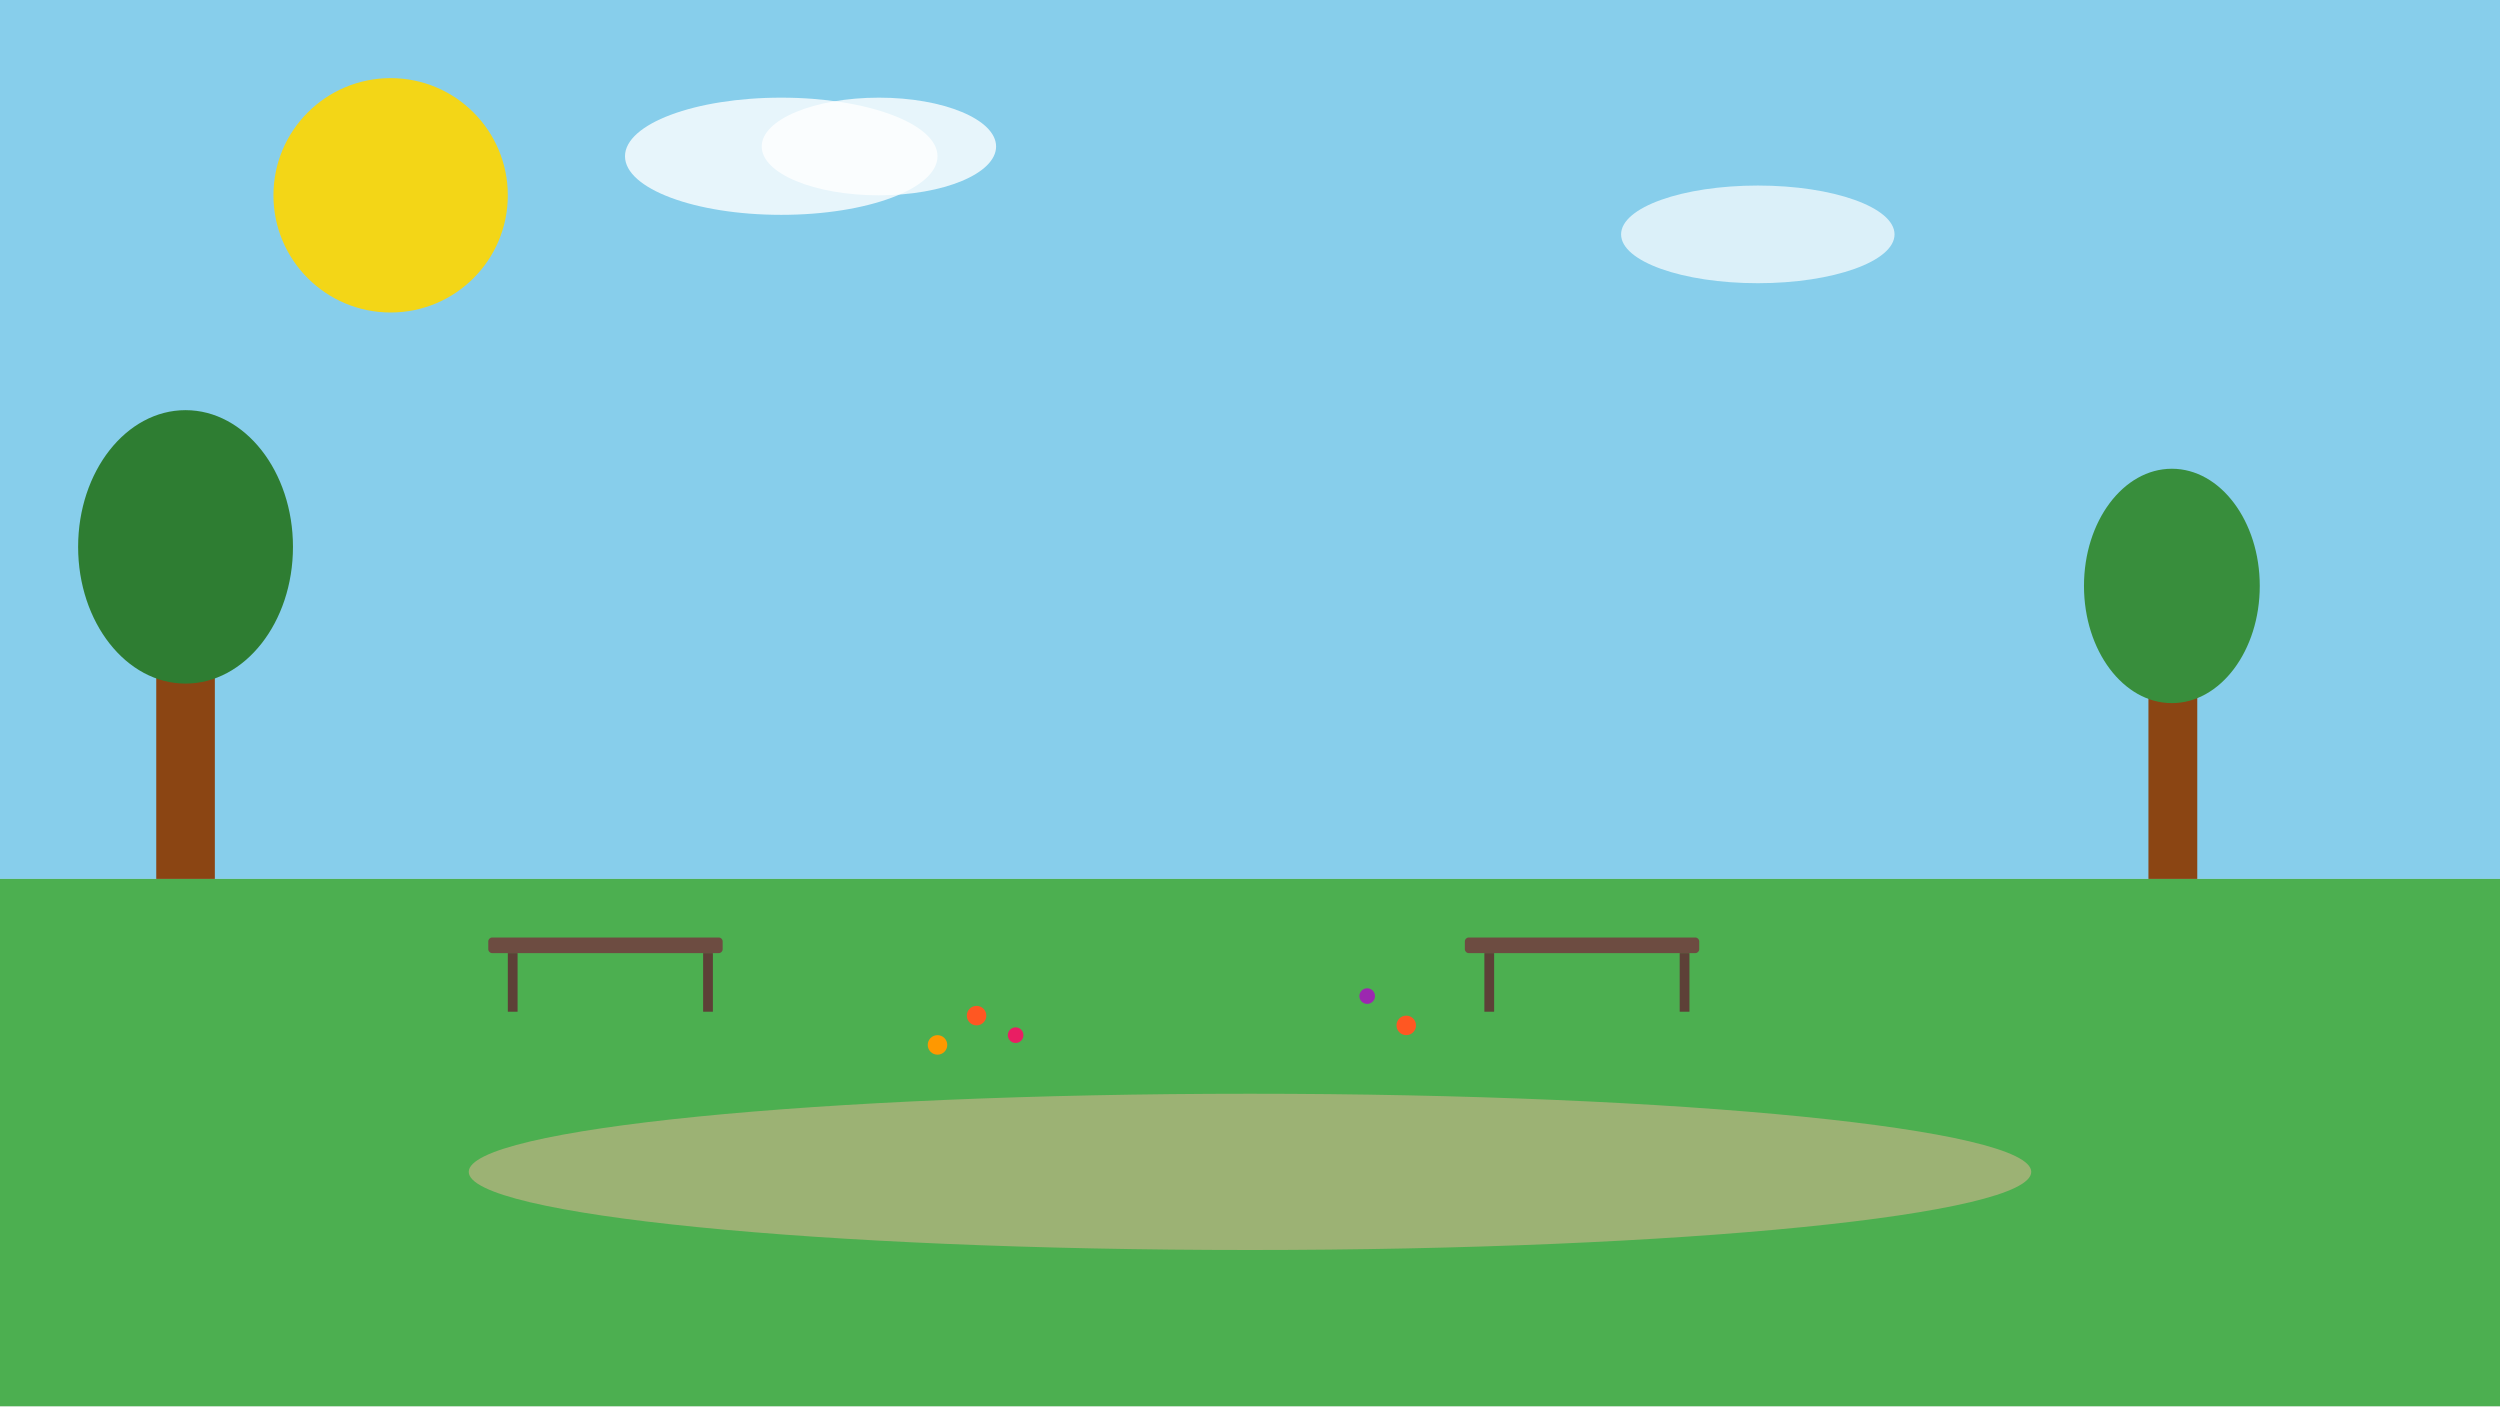
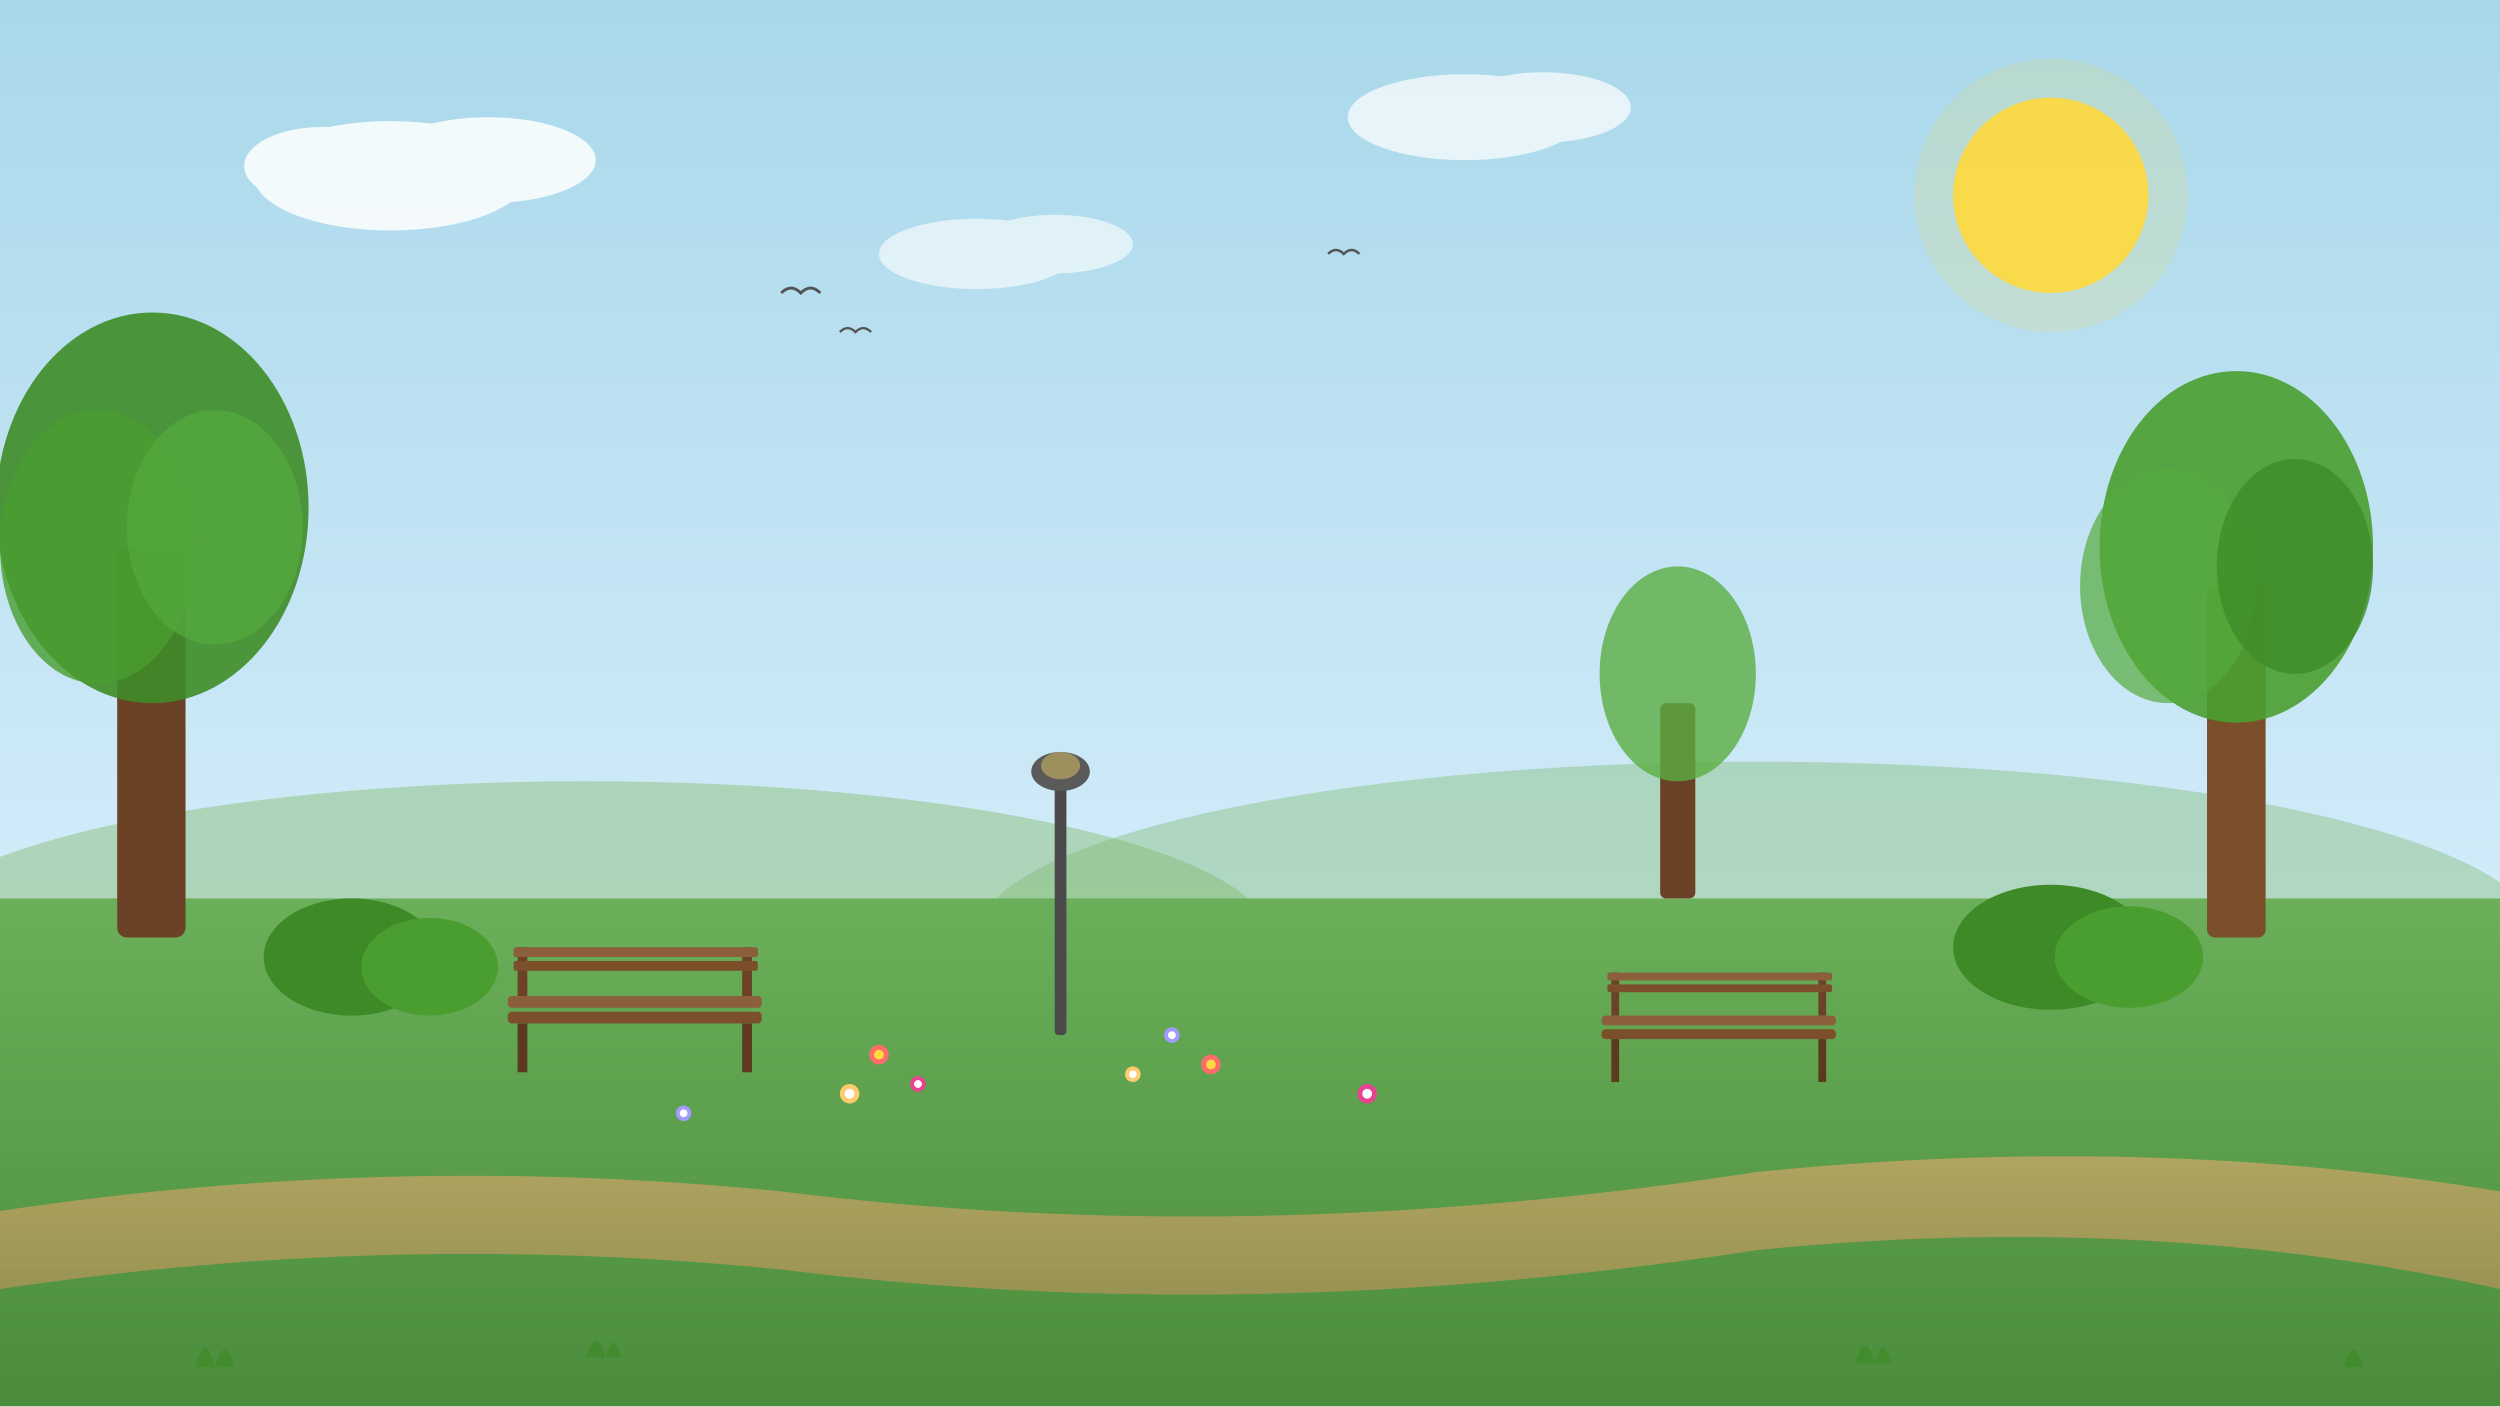
<svg xmlns="http://www.w3.org/2000/svg" viewBox="0 0 1280 720">
-   <rect width="1280" height="450" fill="#87CEEB" />
-   <circle cx="200" cy="100" r="60" fill="#FFD700" opacity="0.9" />
-   <ellipse cx="400" cy="80" rx="80" ry="30" fill="white" opacity="0.8" />
-   <ellipse cx="450" cy="75" rx="60" ry="25" fill="white" opacity="0.8" />
-   <ellipse cx="900" cy="120" rx="70" ry="25" fill="white" opacity="0.7" />
-   <rect y="450" width="1280" height="270" fill="#4CAF50" />
-   <ellipse cx="640" cy="600" rx="400" ry="40" fill="#D2B48C" opacity="0.6" />
-   <rect x="80" y="300" width="30" height="150" fill="#8B4513" />
-   <ellipse cx="95" cy="280" rx="55" ry="70" fill="#2E7D32" />
-   <rect x="1100" y="320" width="25" height="130" fill="#8B4513" />
-   <ellipse cx="1112" cy="300" rx="45" ry="60" fill="#388E3C" />
-   <rect x="250" y="480" width="120" height="8" fill="#6D4C41" rx="2" />
-   <rect x="260" y="488" width="5" height="30" fill="#5D4037" />
-   <rect x="360" y="488" width="5" height="30" fill="#5D4037" />
-   <rect x="750" y="480" width="120" height="8" fill="#6D4C41" rx="2" />
-   <rect x="760" y="488" width="5" height="30" fill="#5D4037" />
-   <rect x="860" y="488" width="5" height="30" fill="#5D4037" />
-   <circle cx="500" cy="520" r="5" fill="#FF5722" />
-   <circle cx="520" cy="530" r="4" fill="#E91E63" />
-   <circle cx="480" cy="535" r="5" fill="#FF9800" />
-   <circle cx="700" cy="510" r="4" fill="#9C27B0" />
-   <circle cx="720" cy="525" r="5" fill="#FF5722" />
+   <defs>
+     <linearGradient id="sky" x1="0" y1="0" x2="0" y2="1">
+       <stop offset="0%" stop-color="#A8D8EA" />
+       <stop offset="100%" stop-color="#D4ECFA" />
+     </linearGradient>
+     <linearGradient id="grass" x1="0" y1="0" x2="0" y2="1">
+       <stop offset="0%" stop-color="#6BAF5A" />
+       <stop offset="100%" stop-color="#4A8C3B" />
+     </linearGradient>
+     <linearGradient id="path-grad" x1="0" y1="0" x2="0" y2="1">
+       <stop offset="0%" stop-color="#D4A76A" />
+       <stop offset="100%" stop-color="#B8935A" />
+     </linearGradient>
+   </defs>
+   <rect width="1280" height="480" fill="url(#sky)" />
+   <ellipse cx="300" cy="480" rx="350" ry="80" fill="#8BC07A" opacity="0.5" />
+   <ellipse cx="900" cy="480" rx="400" ry="90" fill="#7DB86E" opacity="0.4" />
+   <circle cx="1050" cy="100" r="50" fill="#FFD93D" opacity="0.9" />
+   <circle cx="1050" cy="100" r="70" fill="#FFD93D" opacity="0.15" />
+   <g opacity="0.85">
+     <ellipse cx="200" cy="90" rx="70" ry="28" fill="white" />
+     <ellipse cx="250" cy="82" rx="55" ry="22" fill="white" />
+     <ellipse cx="165" cy="85" rx="40" ry="20" fill="white" />
+   </g>
+   <g opacity="0.7">
+     <ellipse cx="750" cy="60" rx="60" ry="22" fill="white" />
+     <ellipse cx="790" cy="55" rx="45" ry="18" fill="white" />
+   </g>
+   <g opacity="0.6">
+     <ellipse cx="500" cy="130" rx="50" ry="18" fill="white" />
+     <ellipse cx="540" cy="125" rx="40" ry="15" fill="white" />
+   </g>
+   <rect y="460" width="1280" height="260" fill="url(#grass)" />
+   <path d="M0 620 Q200 590 400 610 Q640 640 900 600 Q1100 580 1280 610 L1280 660 Q1100 620 900 640 Q640 680 400 650 Q200 630 0 660 Z" fill="url(#path-grad)" opacity="0.7" />
+   <rect x="60" y="280" width="35" height="200" fill="#6B4226" rx="5" />
+   <ellipse cx="78" cy="260" rx="80" ry="100" fill="#3E8C27" opacity="0.9" />
+   <ellipse cx="50" cy="280" rx="50" ry="70" fill="#4A9E30" opacity="0.8" />
+   <ellipse cx="110" cy="270" rx="45" ry="60" fill="#56AB3C" opacity="0.7" />
+   <rect x="1130" y="300" width="30" height="180" fill="#7A4F2A" rx="4" />
+   <ellipse cx="1145" cy="280" rx="70" ry="90" fill="#4A9E30" opacity="0.9" />
+   <ellipse cx="1110" cy="300" rx="45" ry="60" fill="#56AB3C" opacity="0.7" />
+   <ellipse cx="1175" cy="290" rx="40" ry="55" fill="#3E8C27" opacity="0.8" />
+   <rect x="850" y="360" width="18" height="100" fill="#6B4226" rx="3" />
+   <ellipse cx="859" cy="345" rx="40" ry="55" fill="#5BAE42" opacity="0.8" />
+   <ellipse cx="180" cy="490" rx="45" ry="30" fill="#3D8A26" />
+   <ellipse cx="220" cy="495" rx="35" ry="25" fill="#4A9E30" />
+   <ellipse cx="1050" cy="485" rx="50" ry="32" fill="#3D8A26" />
+   <ellipse cx="1090" cy="490" rx="38" ry="26" fill="#4A9E30" />
+   <g transform="translate(260, 510)">
+     <rect x="0" y="0" width="130" height="6" fill="#8B5E3C" rx="2" />
+     <rect x="0" y="8" width="130" height="6" fill="#7A4F2A" rx="2" />
+     <rect x="5" y="-25" width="5" height="25" fill="#6B4226" />
+     <rect x="120" y="-25" width="5" height="25" fill="#6B4226" />
+     <rect x="5" y="14" width="5" height="25" fill="#5C3A1E" />
+     <rect x="120" y="14" width="5" height="25" fill="#5C3A1E" />
+     <rect x="3" y="-25" width="125" height="5" fill="#8B5E3C" rx="1" />
+     <rect x="3" y="-18" width="125" height="5" fill="#7A4F2A" rx="1" />
+   </g>
+   <g transform="translate(820, 520)">
+     <rect x="0" y="0" width="120" height="5" fill="#8B5E3C" rx="2" />
+     <rect x="0" y="7" width="120" height="5" fill="#7A4F2A" rx="2" />
+     <rect x="5" y="-22" width="4" height="22" fill="#6B4226" />
+     <rect x="111" y="-22" width="4" height="22" fill="#6B4226" />
+     <rect x="5" y="12" width="4" height="22" fill="#5C3A1E" />
+     <rect x="111" y="12" width="4" height="22" fill="#5C3A1E" />
+     <rect x="3" y="-22" width="115" height="4" fill="#8B5E3C" rx="1" />
+     <rect x="3" y="-16" width="115" height="4" fill="#7A4F2A" rx="1" />
+   </g>
+   <g>
+     <circle cx="450" cy="540" r="5" fill="#FF6B6B" />
+     <circle cx="450" cy="540" r="2.5" fill="#FFD93D" />
+     <circle cx="470" cy="555" r="4" fill="#E84393" />
+     <circle cx="470" cy="555" r="2" fill="#FFF" />
+     <circle cx="435" cy="560" r="5" fill="#FDCB6E" />
+     <circle cx="435" cy="560" r="2.5" fill="#FFF" />
+     <circle cx="600" cy="530" r="4" fill="#A29BFE" />
+     <circle cx="600" cy="530" r="2" fill="#FFF" />
+     <circle cx="620" cy="545" r="5" fill="#FF6B6B" />
+     <circle cx="620" cy="545" r="2.5" fill="#FFD93D" />
+     <circle cx="580" cy="550" r="4" fill="#FDCB6E" />
+     <circle cx="580" cy="550" r="2" fill="#FFF" />
+     <circle cx="700" cy="560" r="5" fill="#E84393" />
+     <circle cx="700" cy="560" r="2.5" fill="#FFF" />
+     <circle cx="350" cy="570" r="4" fill="#A29BFE" />
+     <circle cx="350" cy="570" r="2" fill="#FFF" />
+   </g>
+   <rect x="540" y="400" width="6" height="130" fill="#4A4A4A" rx="2" />
+   <ellipse cx="543" cy="395" rx="15" ry="10" fill="#5A5A5A" />
+   <ellipse cx="543" cy="392" rx="10" ry="7" fill="#FFE066" opacity="0.4" />
+   <path d="M400 150 Q405 145 410 150 Q415 145 420 150" stroke="#555" stroke-width="1.5" fill="none" />
+   <path d="M430 170 Q434 166 438 170 Q442 166 446 170" stroke="#555" stroke-width="1.2" fill="none" />
+   <path d="M680 130 Q684 126 688 130 Q692 126 696 130" stroke="#555" stroke-width="1.3" fill="none" />
+   <g fill="#3D8A26" opacity="0.7">
+     <path d="M100 700 Q105 680 110 700 Q115 682 120 700" />
+     <path d="M300 695 Q305 678 310 695 Q314 680 318 695" />
+     <path d="M950 698 Q955 680 960 698 Q964 682 968 698" />
+     <path d="M1200 700 Q1205 682 1210 700" />
+   </g>
</svg>
